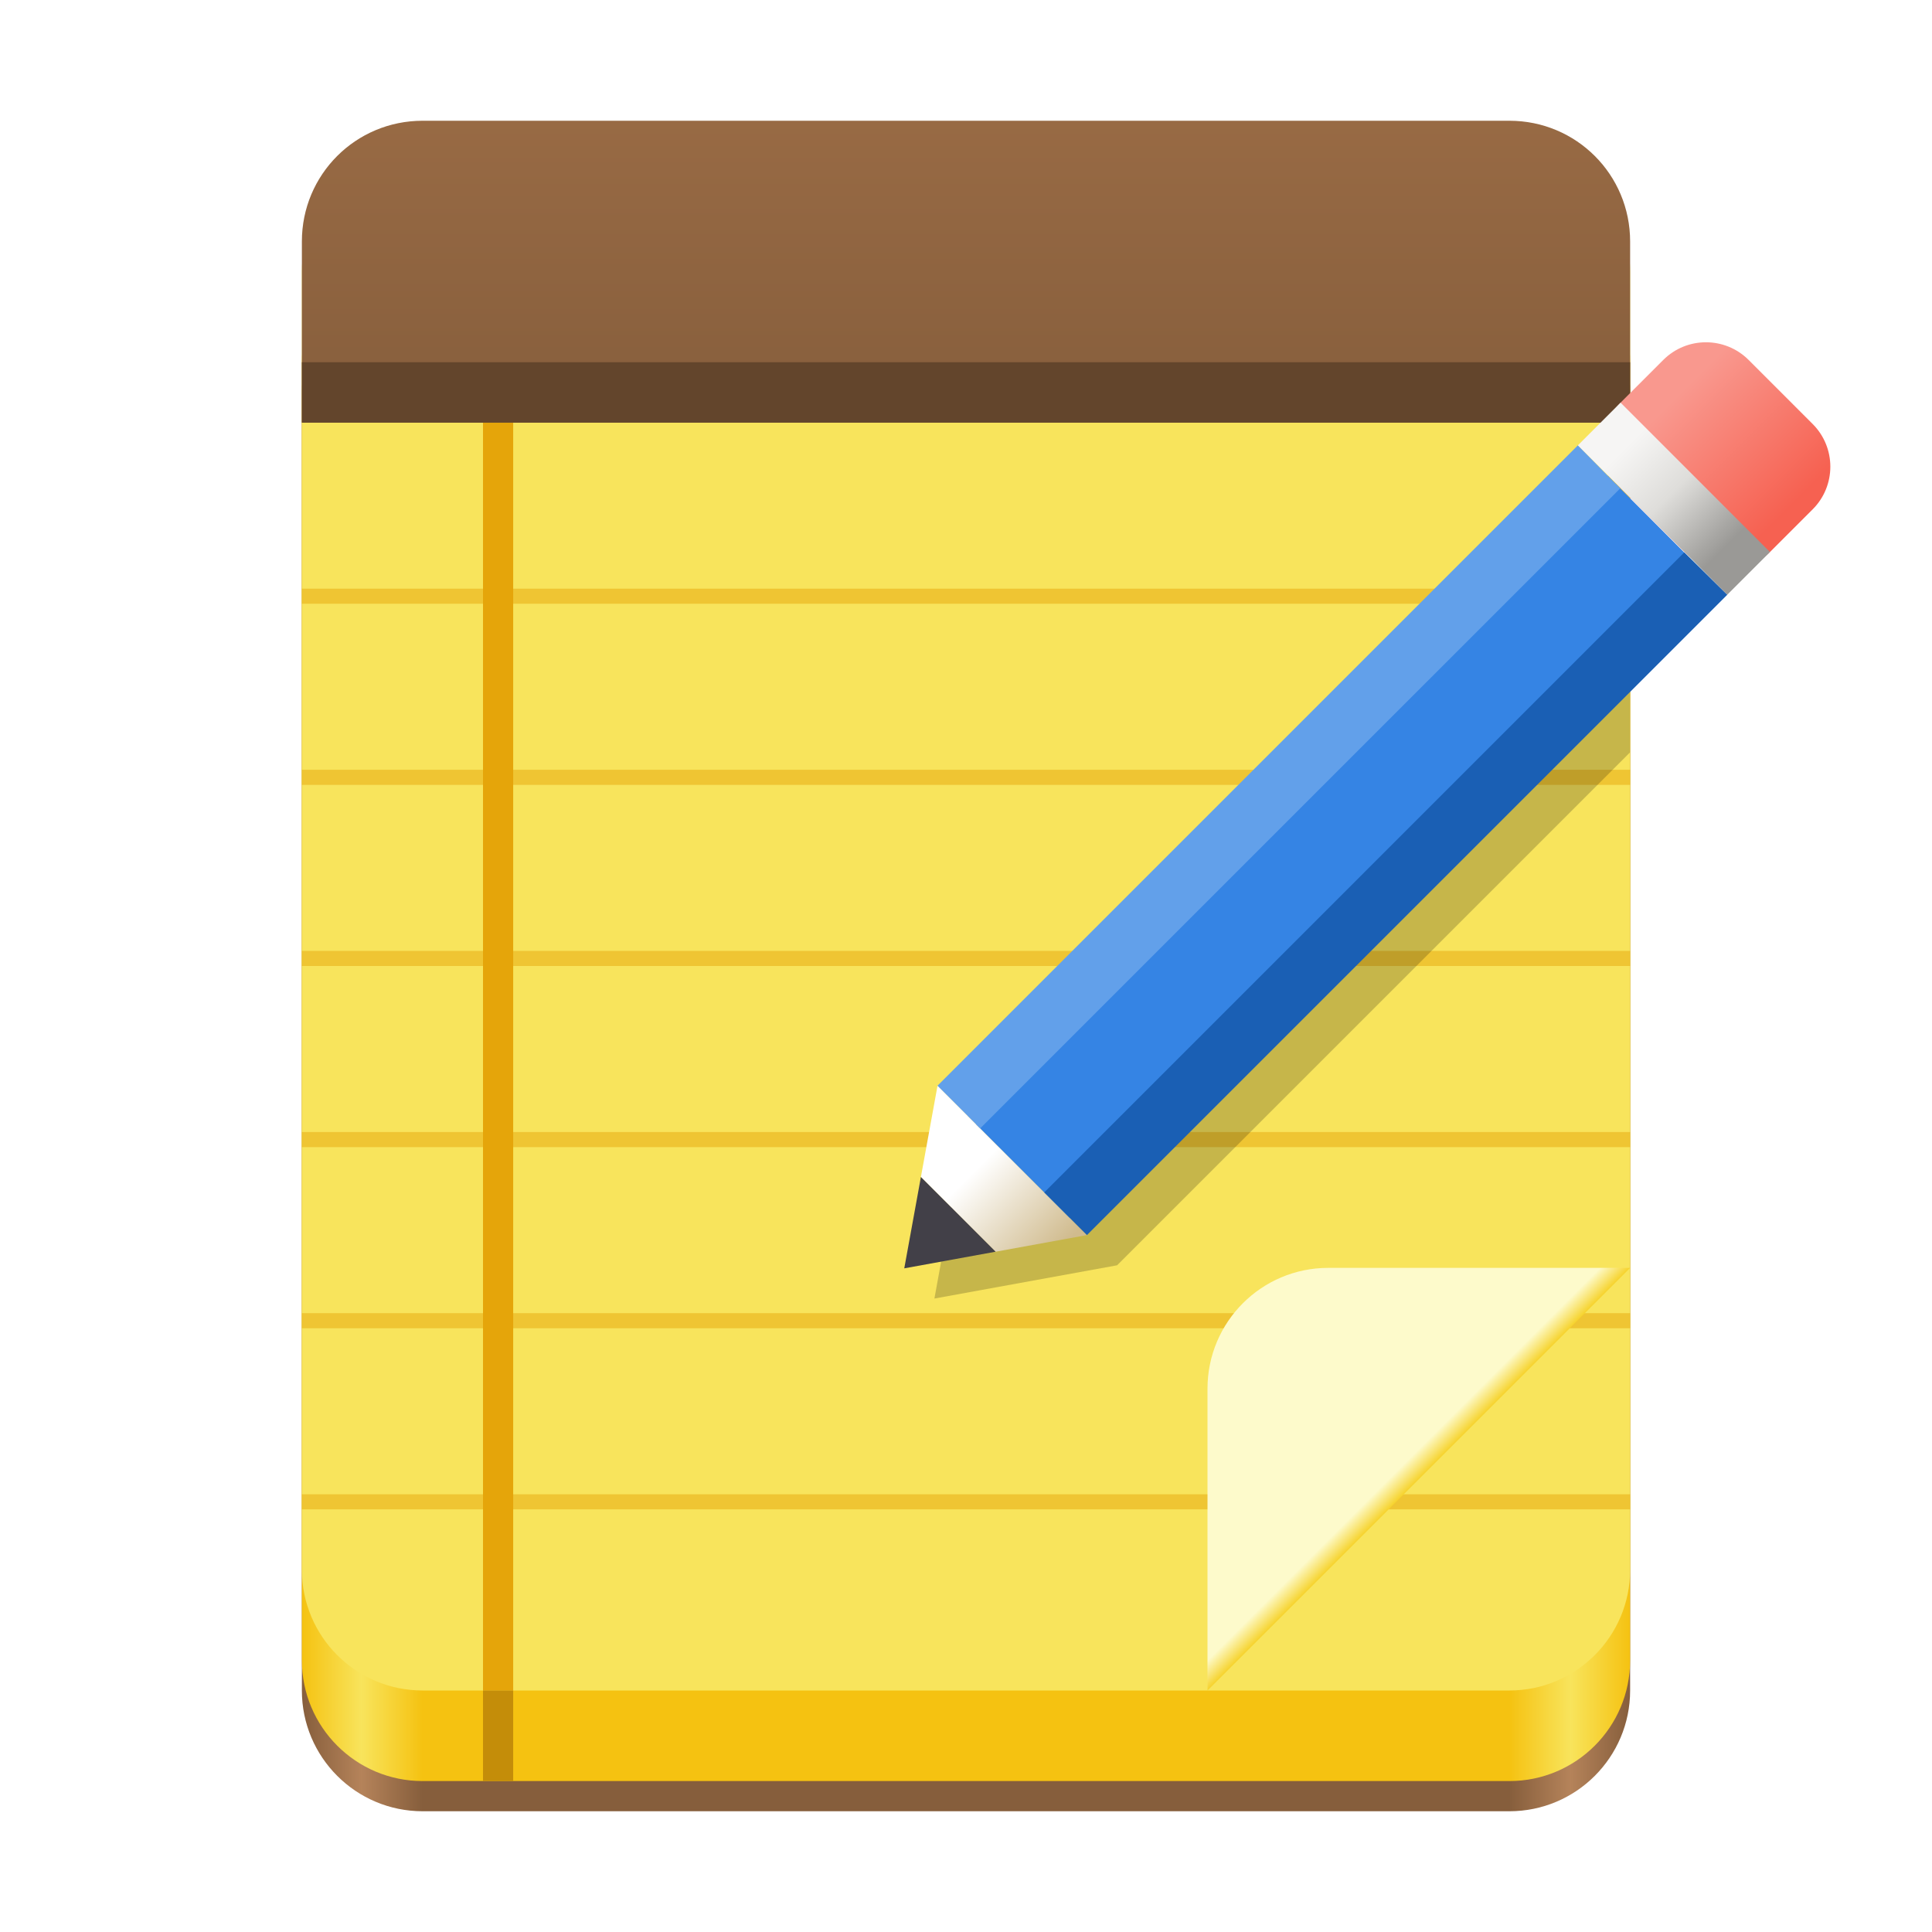
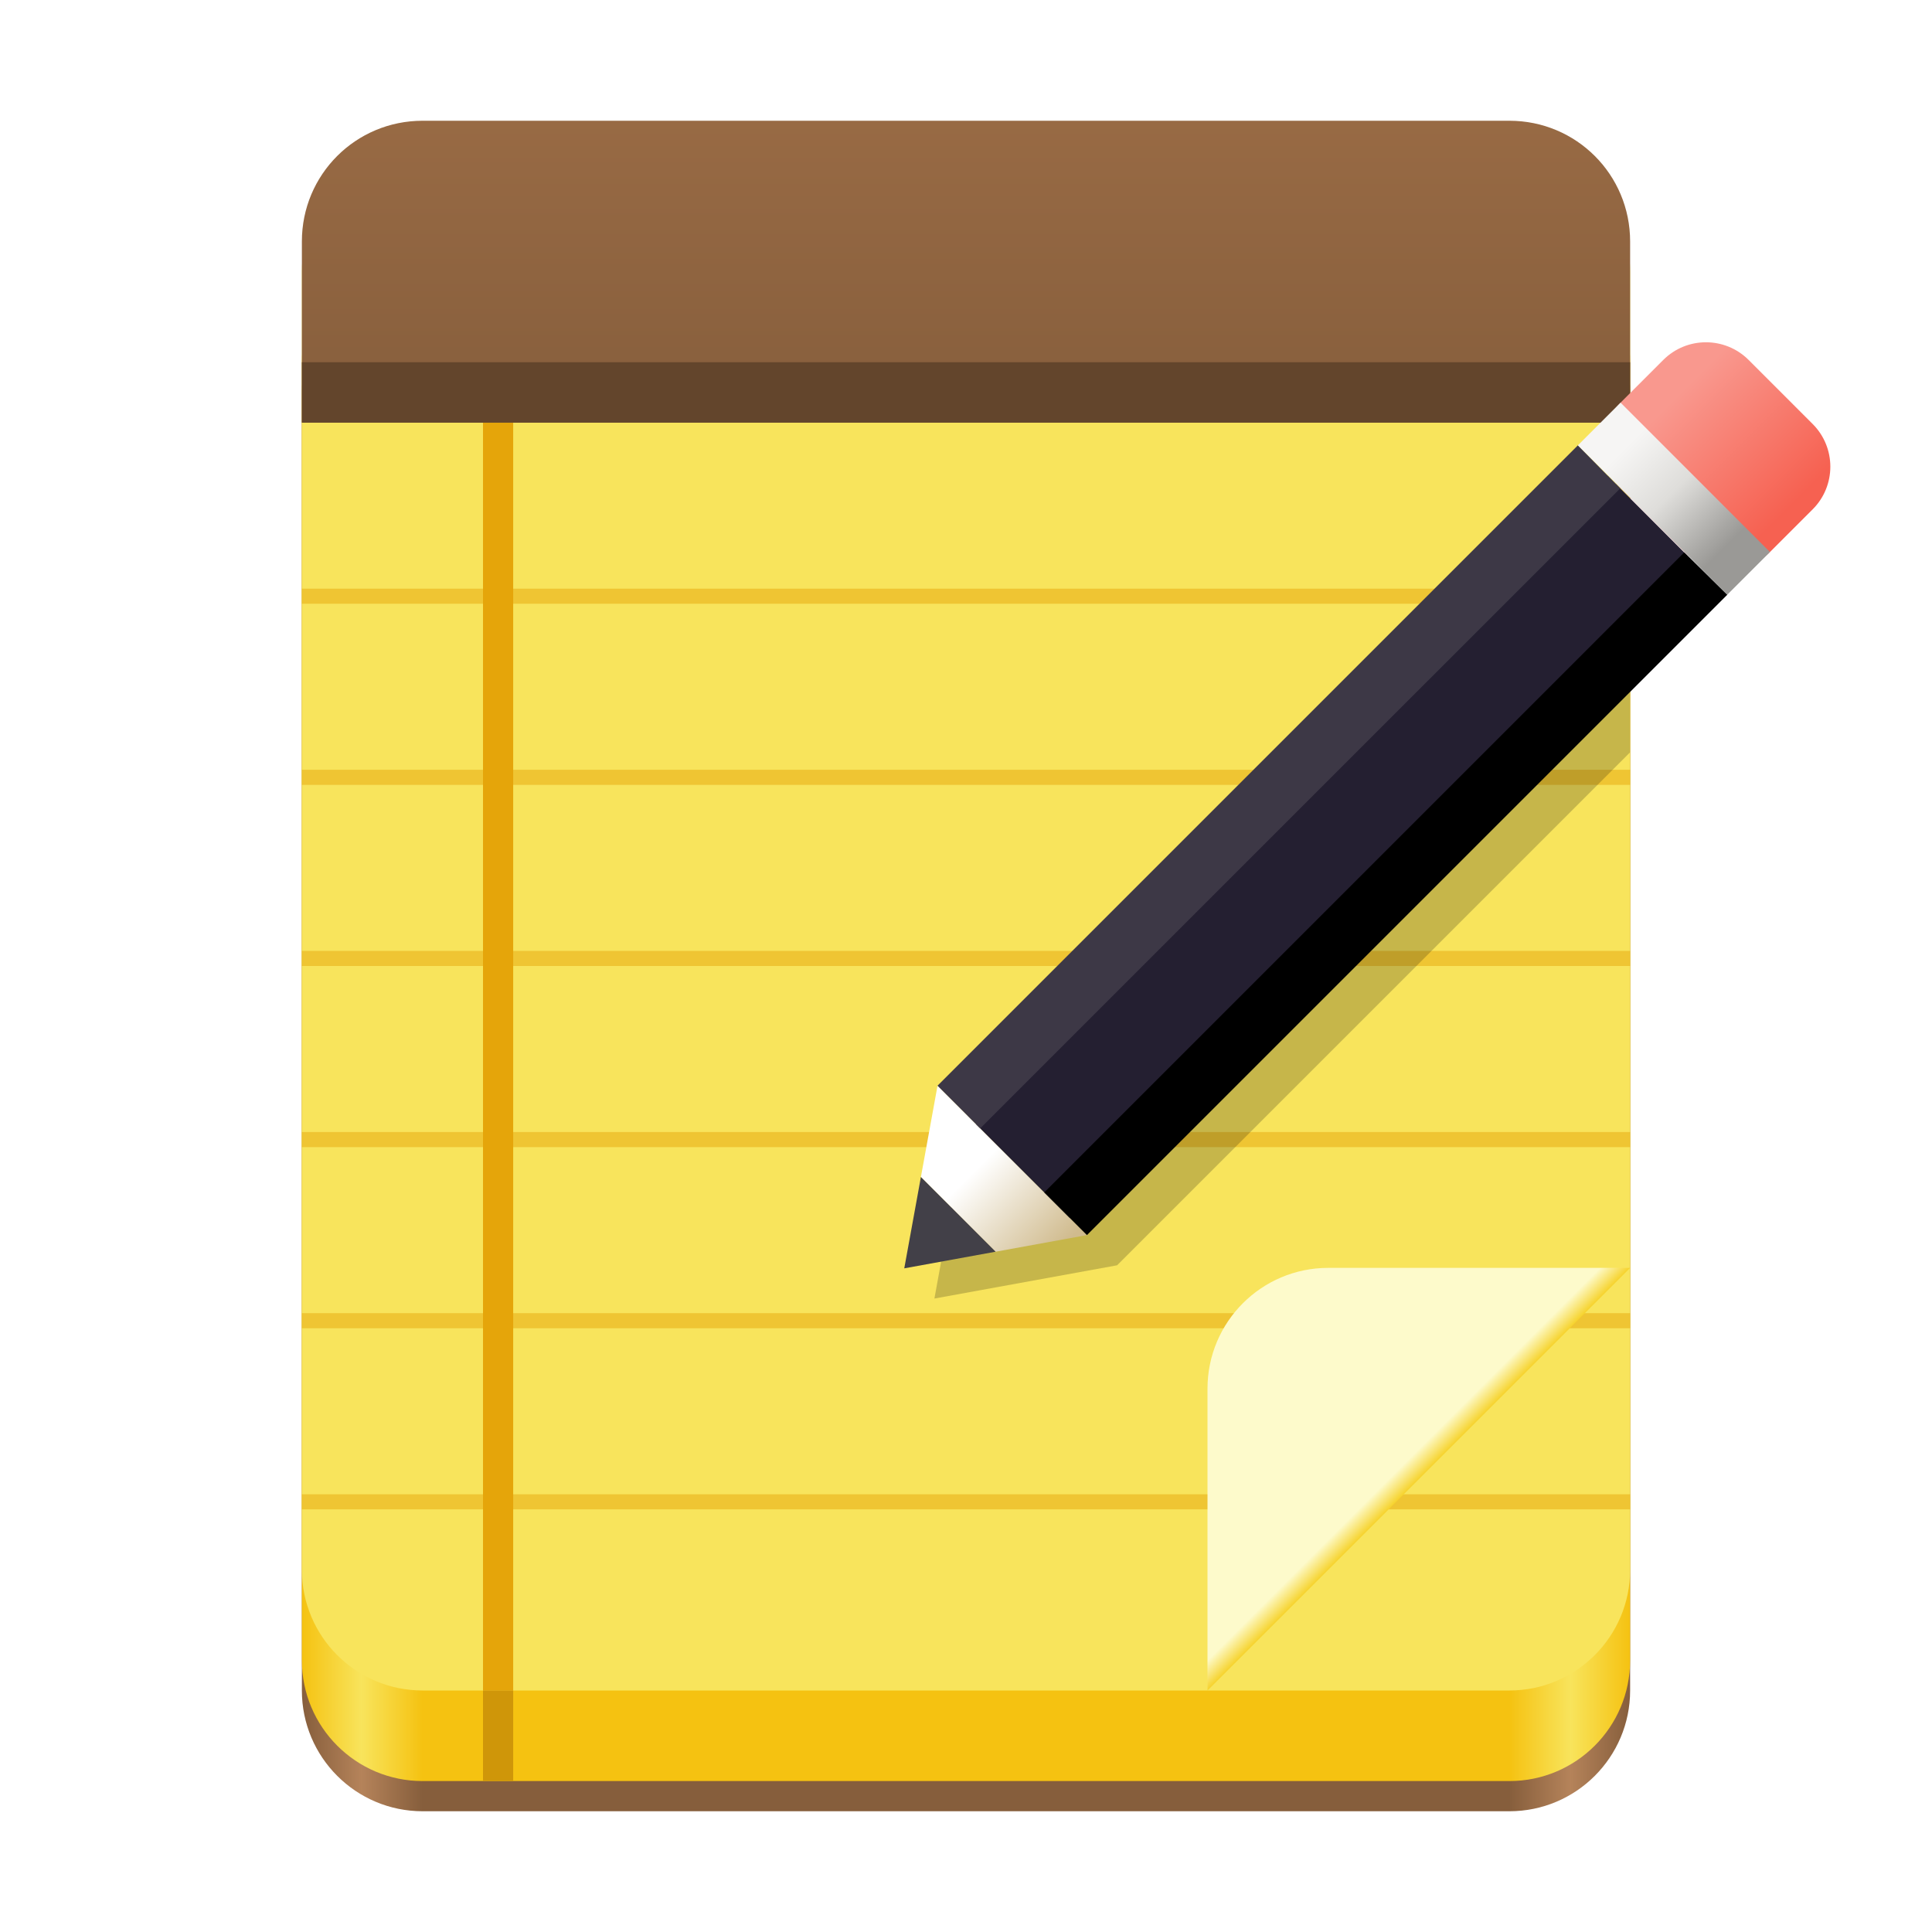
- <svg xmlns="http://www.w3.org/2000/svg" height="128px" viewBox="0 0 128 128" width="128px">
+ <svg xmlns="http://www.w3.org/2000/svg" height="128px" viewBox="0 0 128 128" width="128px" version="1.1" id="svg142">
+   <defs id="defs146" />
  <linearGradient id="a" gradientUnits="userSpaceOnUse" x1="20" x2="108" y1="69" y2="69">
-     <stop offset="0" stop-color="#865e3c" />
-     <stop offset="0.045" stop-color="#b5835a" />
-     <stop offset="0.091" stop-color="#865e3c" />
-     <stop offset="0.909" stop-color="#865e3c" />
-     <stop offset="0.955" stop-color="#b5835a" />
-     <stop offset="1" stop-color="#865e3c" />
+     <stop offset="0" stop-color="#865e3c" id="stop2" />
+     <stop offset="0.045" stop-color="#b5835a" id="stop4" />
+     <stop offset="0.091" stop-color="#865e3c" id="stop6" />
+     <stop offset="0.909" stop-color="#865e3c" id="stop8" />
+     <stop offset="0.955" stop-color="#b5835a" id="stop10" />
+     <stop offset="1" stop-color="#865e3c" id="stop12" />
  </linearGradient>
  <linearGradient id="b" gradientUnits="userSpaceOnUse" x1="20" x2="108" y1="67" y2="67">
-     <stop offset="0" stop-color="#f5c211" />
-     <stop offset="0.045" stop-color="#f8e45c" />
-     <stop offset="0.091" stop-color="#f5c211" />
-     <stop offset="0.909" stop-color="#f5c211" />
-     <stop offset="0.955" stop-color="#f8e45c" />
-     <stop offset="1" stop-color="#f5c211" />
+     <stop offset="0" stop-color="#f5c211" id="stop15" />
+     <stop offset="0.045" stop-color="#f8e45c" id="stop17" />
+     <stop offset="0.091" stop-color="#f5c211" id="stop19" />
+     <stop offset="0.909" stop-color="#f5c211" id="stop21" />
+     <stop offset="0.955" stop-color="#f8e45c" id="stop23" />
+     <stop offset="1" stop-color="#f5c211" id="stop25" />
  </linearGradient>
  <linearGradient id="c" gradientUnits="userSpaceOnUse" x1="64" x2="64" y1="8" y2="28">
-     <stop offset="0" stop-color="#986a44" />
-     <stop offset="1" stop-color="#865e3c" />
+     <stop offset="0" stop-color="#986a44" id="stop28" />
+     <stop offset="1" stop-color="#865e3c" id="stop30" />
  </linearGradient>
  <filter id="d" height="100%" width="100%" x="0%" y="0%">
-     <feColorMatrix in="SourceGraphic" type="matrix" values="0 0 0 0 1 0 0 0 0 1 0 0 0 0 1 0 0 0 1 0" />
+     <feColorMatrix in="SourceGraphic" type="matrix" values="0 0 0 0 1 0 0 0 0 1 0 0 0 0 1 0 0 0 1 0" id="feColorMatrix33" />
  </filter>
  <mask id="e">
-     <g filter="url(#d)">
-       <rect fill-opacity="0.5" height="128" width="128" />
+     <g filter="url(#d)" id="g38">
+       <rect fill-opacity="0.5" height="128" width="128" id="rect36" />
    </g>
  </mask>
  <clipPath id="f">
-     <rect height="152" width="192" />
+     <rect height="152" width="192" id="rect41" />
  </clipPath>
  <clipPath id="g">
-     <path d="m 80 84 h 28 v 28 h -28 z m 0 0" />
+     <path d="m 80 84 h 28 v 28 h -28 z m 0 0" id="path44" />
  </clipPath>
  <clipPath id="h">
-     <path d="m 108 84 l -28 28 h -8 v -36 h 36 z m 0 0" />
+     <path d="m 108 84 l -28 28 h -8 v -36 h 36 z m 0 0" id="path47" />
  </clipPath>
  <linearGradient id="i" gradientTransform="matrix(0 0.25 0.25 0 75 12)" gradientUnits="userSpaceOnUse" x1="344" x2="340" y1="76" y2="72">
-     <stop offset="0" stop-color="#f6d32d" />
-     <stop offset="1" stop-color="#fdfacb" />
+     <stop offset="0" stop-color="#f6d32d" id="stop50" />
+     <stop offset="1" stop-color="#fdfacb" id="stop52" />
  </linearGradient>
  <clipPath id="j">
-     <path d="m 20 10 h 88 v 102 h -88 z m 0 0" />
+     <path d="m 20 10 h 88 v 102 h -88 z m 0 0" id="path55" />
  </clipPath>
  <clipPath id="k">
-     <path d="m 28 10 h 72 c 4.418 0 8 3.582 8 8 v 86 c 0 4.418 -3.582 8 -8 8 h -72 c -4.418 0 -8 -3.582 -8 -8 v -86 c 0 -4.418 3.582 -8 8 -8 z m 0 0" />
+     <path d="m 28 10 h 72 c 4.418 0 8 3.582 8 8 v 86 c 0 4.418 -3.582 8 -8 8 h -72 c -4.418 0 -8 -3.582 -8 -8 v -86 c 0 -4.418 3.582 -8 8 -8 z m 0 0" id="path58" />
  </clipPath>
  <mask id="l">
-     <g filter="url(#d)">
-       <rect fill-opacity="0.2" height="128" width="128" />
+     <g filter="url(#d)" id="g63">
+       <rect fill-opacity="0.2" height="128" width="128" id="rect61" />
    </g>
  </mask>
  <clipPath id="m">
-     <rect height="152" width="192" />
+     <rect height="152" width="192" id="rect66" />
  </clipPath>
  <linearGradient id="n" gradientTransform="matrix(0.848528 -0.848528 0.824958 0.824958 -128.9946 -20.7489)" gradientUnits="userSpaceOnUse" x1="115" x2="115" y1="183" y2="174">
-     <stop offset="0" stop-color="#f66151" />
-     <stop offset="1" stop-color="#f9988e" />
+     <stop offset="0" stop-color="#f66151" id="stop69" />
+     <stop offset="1" stop-color="#f9988e" id="stop71" />
  </linearGradient>
  <linearGradient id="o" gradientTransform="matrix(0.0485366 -0.23068 0.23068 -0.0485366 87.69713 106.516)" gradientUnits="userSpaceOnUse" x1="128.817" x2="158.518" y1="-97.698" y2="-127.399">
-     <stop offset="0" stop-color="#d0bb8e" />
-     <stop offset="1" stop-color="#ffffff" />
+     <stop offset="0" stop-color="#d0bb8e" id="stop74" />
+     <stop offset="1" stop-color="#ffffff" id="stop76" />
  </linearGradient>
  <linearGradient id="p" gradientTransform="matrix(0.707107 -0.707107 0.824958 0.824958 -113.7211 -36.02241)" gradientUnits="userSpaceOnUse" x1="110" x2="110" y1="182" y2="174">
-     <stop offset="0" stop-color="#9a9996" />
-     <stop offset="0.533" stop-color="#deddda" />
-     <stop offset="1" stop-color="#f6f5f4" />
+     <stop offset="0" stop-color="#9a9996" id="stop79" />
+     <stop offset="0.533" stop-color="#deddda" id="stop81" />
+     <stop offset="1" stop-color="#f6f5f4" id="stop83" />
  </linearGradient>
-   <path d="m 28 18 h 72 c 4.418 0 8 3.582 8 8 v 86 c 0 4.418 -3.582 8 -8 8 h -72 c -4.418 0 -8 -3.582 -8 -8 v -86 c 0 -4.418 3.582 -8 8 -8 z m 0 0" fill="url(#a)" />
-   <path d="m 28 16 h 72 c 4.418 0 8 3.582 8 8 v 86 c 0 4.418 -3.582 8 -8 8 h -72 c -4.418 0 -8 -3.582 -8 -8 v -86 c 0 -4.418 3.582 -8 8 -8 z m 0 0" fill="url(#b)" />
-   <path d="m 28 10 h 72 c 4.418 0 8 3.582 8 8 v 86 c 0 4.418 -3.582 8 -8 8 h -72 c -4.418 0 -8 -3.582 -8 -8 v -86 c 0 -4.418 3.582 -8 8 -8 z m 0 0" fill="#f8e45c" />
-   <path d="m 28 8 c -4.434 0 -8 3.566 -8 8 v 12 h 88 v -12 c 0 -4.434 -3.566 -8 -8 -8 z m 0 0" fill="url(#c)" />
-   <g clip-path="url(#f)" fill="#e5a50a" fill-opacity="0.997" mask="url(#e)" transform="matrix(1 0 0 1 -8 -16)">
-     <path d="m 28 55 h 88 v 1 h -88 z m 0 0" />
-     <path d="m 28 67 h 88 v 1 h -88 z m 0 0" />
-     <path d="m 28 79 h 88 v 1 h -88 z m 0 0" />
-     <path d="m 28 103 h 88 v 1 h -88 z m 0 0" />
-     <path d="m 28 91 h 88 v 1 h -88 z m 0 0" />
-     <path d="m 28 115 h 88 v 1 h -88 z m 0 0" />
+   <path d="m 28 18 h 72 c 4.418 0 8 3.582 8 8 v 86 c 0 4.418 -3.582 8 -8 8 h -72 c -4.418 0 -8 -3.582 -8 -8 v -86 c 0 -4.418 3.582 -8 8 -8 z m 0 0" fill="url(#a)" id="path86" />
+   <path d="m 28 16 h 72 c 4.418 0 8 3.582 8 8 v 86 c 0 4.418 -3.582 8 -8 8 h -72 c -4.418 0 -8 -3.582 -8 -8 v -86 c 0 -4.418 3.582 -8 8 -8 z m 0 0" fill="url(#b)" id="path88" />
+   <path d="m 28 10 h 72 c 4.418 0 8 3.582 8 8 v 86 c 0 4.418 -3.582 8 -8 8 h -72 c -4.418 0 -8 -3.582 -8 -8 v -86 c 0 -4.418 3.582 -8 8 -8 z m 0 0" fill="#f8e45c" id="path90" />
+   <path d="m 28 8 c -4.434 0 -8 3.566 -8 8 v 12 h 88 v -12 c 0 -4.434 -3.566 -8 -8 -8 z m 0 0" fill="url(#c)" id="path92" />
+   <g clip-path="url(#f)" fill="#e5a50a" fill-opacity="0.997" mask="url(#e)" transform="matrix(1 0 0 1 -8 -16)" id="g106">
+     <path d="m 28 55 h 88 v 1 h -88 z m 0 0" id="path94" />
+     <path d="m 28 67 h 88 v 1 h -88 z m 0 0" id="path96" />
+     <path d="m 28 79 h 88 v 1 h -88 z m 0 0" id="path98" />
+     <path d="m 28 103 h 88 v 1 h -88 z m 0 0" id="path100" />
+     <path d="m 28 91 h 88 v 1 h -88 z m 0 0" id="path102" />
+     <path d="m 28 115 h 88 v 1 h -88 z m 0 0" id="path104" />
  </g>
-   <path d="m 32 28 h 2 v 84 h -2 z m 0 0" fill="#e5a50a" />
-   <path d="m 32 118 h 2 v -6 h -2 z m 0 0" fill="#c48d09" />
-   <g clip-path="url(#g)">
-     <g clip-path="url(#h)">
-       <path d="m 80 92 v 20 c 0 4.418 3.582 8 8 8 h 20 c 4.418 0 8 -3.582 8 -8 v -20 c 0 -4.418 -3.582 -8 -8 -8 h -20 c -4.418 0 -8 3.582 -8 8 z m 0 0" fill="url(#i)" />
+   <path d="m 32 28 h 2 v 84 h -2 z m 0 0" fill="#e5a50a" id="path108" />
+   <path d="m 32 118 h 2 v -6 h -2 z m 0 0" fill="#c48d09" id="path110" style="fill:#cf9609;fill-opacity:1" />
+   <g clip-path="url(#g)" id="g116">
+     <g clip-path="url(#h)" id="g114">
+       <path d="m 80 92 v 20 c 0 4.418 3.582 8 8 8 h 20 c 4.418 0 8 -3.582 8 -8 v -20 c 0 -4.418 -3.582 -8 -8 -8 h -20 c -4.418 0 -8 3.582 -8 8 z m 0 0" fill="url(#i)" id="path112" />
    </g>
  </g>
-   <path d="m 20 24 h 88 v 4 h -88 z m 0 0" fill="#63452c" />
-   <g clip-path="url(#j)">
-     <g clip-path="url(#k)">
-       <g clip-path="url(#m)" mask="url(#l)" transform="matrix(1 0 0 1 -8 -16)">
-         <path d="m 124.438 57.402 c -3.34 -3.258 -6.629 -6.57 -9.898 -9.902 l -42.426 42.43 l -2.207 12.102 l 12.105 -2.203 z m 0 0" />
+   <path d="m 20 24 h 88 v 4 h -88 z m 0 0" fill="#63452c" id="path118" />
+   <g clip-path="url(#j)" id="g126">
+     <g clip-path="url(#k)" id="g124">
+       <g clip-path="url(#m)" mask="url(#l)" transform="matrix(1 0 0 1 -8 -16)" id="g122">
+         <path d="m 124.438 57.402 c -3.34 -3.258 -6.629 -6.57 -9.898 -9.902 l -42.426 42.43 l -2.207 12.102 l 12.105 -2.203 z m 0 0" id="path120" />
      </g>
    </g>
  </g>
-   <path d="m 107.367 26.676 l 2.828 -2.828 c 1.562 -1.562 4.094 -1.562 5.656 0 l 4.242 4.242 c 1.562 1.562 1.562 4.094 0 5.656 l -2.828 2.828 c -1.562 1.562 -4.094 1.562 -5.656 0 l -4.242 -4.242 c -1.562 -1.562 -1.562 -4.094 0 -5.656 z m 0 0" fill="url(#n)" />
-   <path d="m 65.961 82.93 l -4.949 -4.949 l 1.102 -6.051 l 9.898 9.898 z m 0 0" fill="url(#o)" />
-   <path d="m 59.91 84.031 l 1.102 -6.051 l 4.949 4.949 z m 0 0" fill="#424048" />
-   <path d="m 70.883 80.699 l -6.223 -6.223 l 42.398 -42.402 l 6.223 6.223 z m 0 0" fill="#3584e4" />
-   <path d="m 64.941 74.758 l -2.828 -2.828 l 42.426 -42.426 l 2.805 2.852 z m 0 0" fill="#62a0ea" />
-   <path d="m 69.184 79 l 2.828 2.828 l 42.426 -42.426 l -2.852 -2.805 z m 0 0" fill="#1a5fb4" />
-   <path d="m 104.539 29.504 l 2.828 -2.828 l 9.898 9.898 l -2.828 2.828 z m 0 0" fill="url(#p)" />
+   <path d="m 107.367 26.676 l 2.828 -2.828 c 1.562 -1.562 4.094 -1.562 5.656 0 l 4.242 4.242 c 1.562 1.562 1.562 4.094 0 5.656 l -2.828 2.828 c -1.562 1.562 -4.094 1.562 -5.656 0 l -4.242 -4.242 c -1.562 -1.562 -1.562 -4.094 0 -5.656 z m 0 0" fill="url(#n)" id="path128" />
+   <path d="m 65.961 82.93 l -4.949 -4.949 l 1.102 -6.051 l 9.898 9.898 z m 0 0" fill="url(#o)" id="path130" />
+   <path d="m 59.91 84.031 l 1.102 -6.051 l 4.949 4.949 z m 0 0" fill="#424048" id="path132" />
+   <path d="m 70.883 80.699 l -6.223 -6.223 l 42.398 -42.402 l 6.223 6.223 z m 0 0" fill="#3584e4" id="path134" style="fill:#241f31" />
+   <path d="m 64.941 74.758 l -2.828 -2.828 l 42.426 -42.426 l 2.805 2.852 z m 0 0" fill="#62a0ea" id="path136" style="fill:#3d3846" />
+   <path d="m 69.184 79 l 2.828 2.828 l 42.426 -42.426 l -2.852 -2.805 z m 0 0" fill="#1a5fb4" id="path138" style="fill:#000000" />
+   <path d="m 104.539 29.504 l 2.828 -2.828 l 9.898 9.898 l -2.828 2.828 z m 0 0" fill="url(#p)" id="path140" />
</svg>
